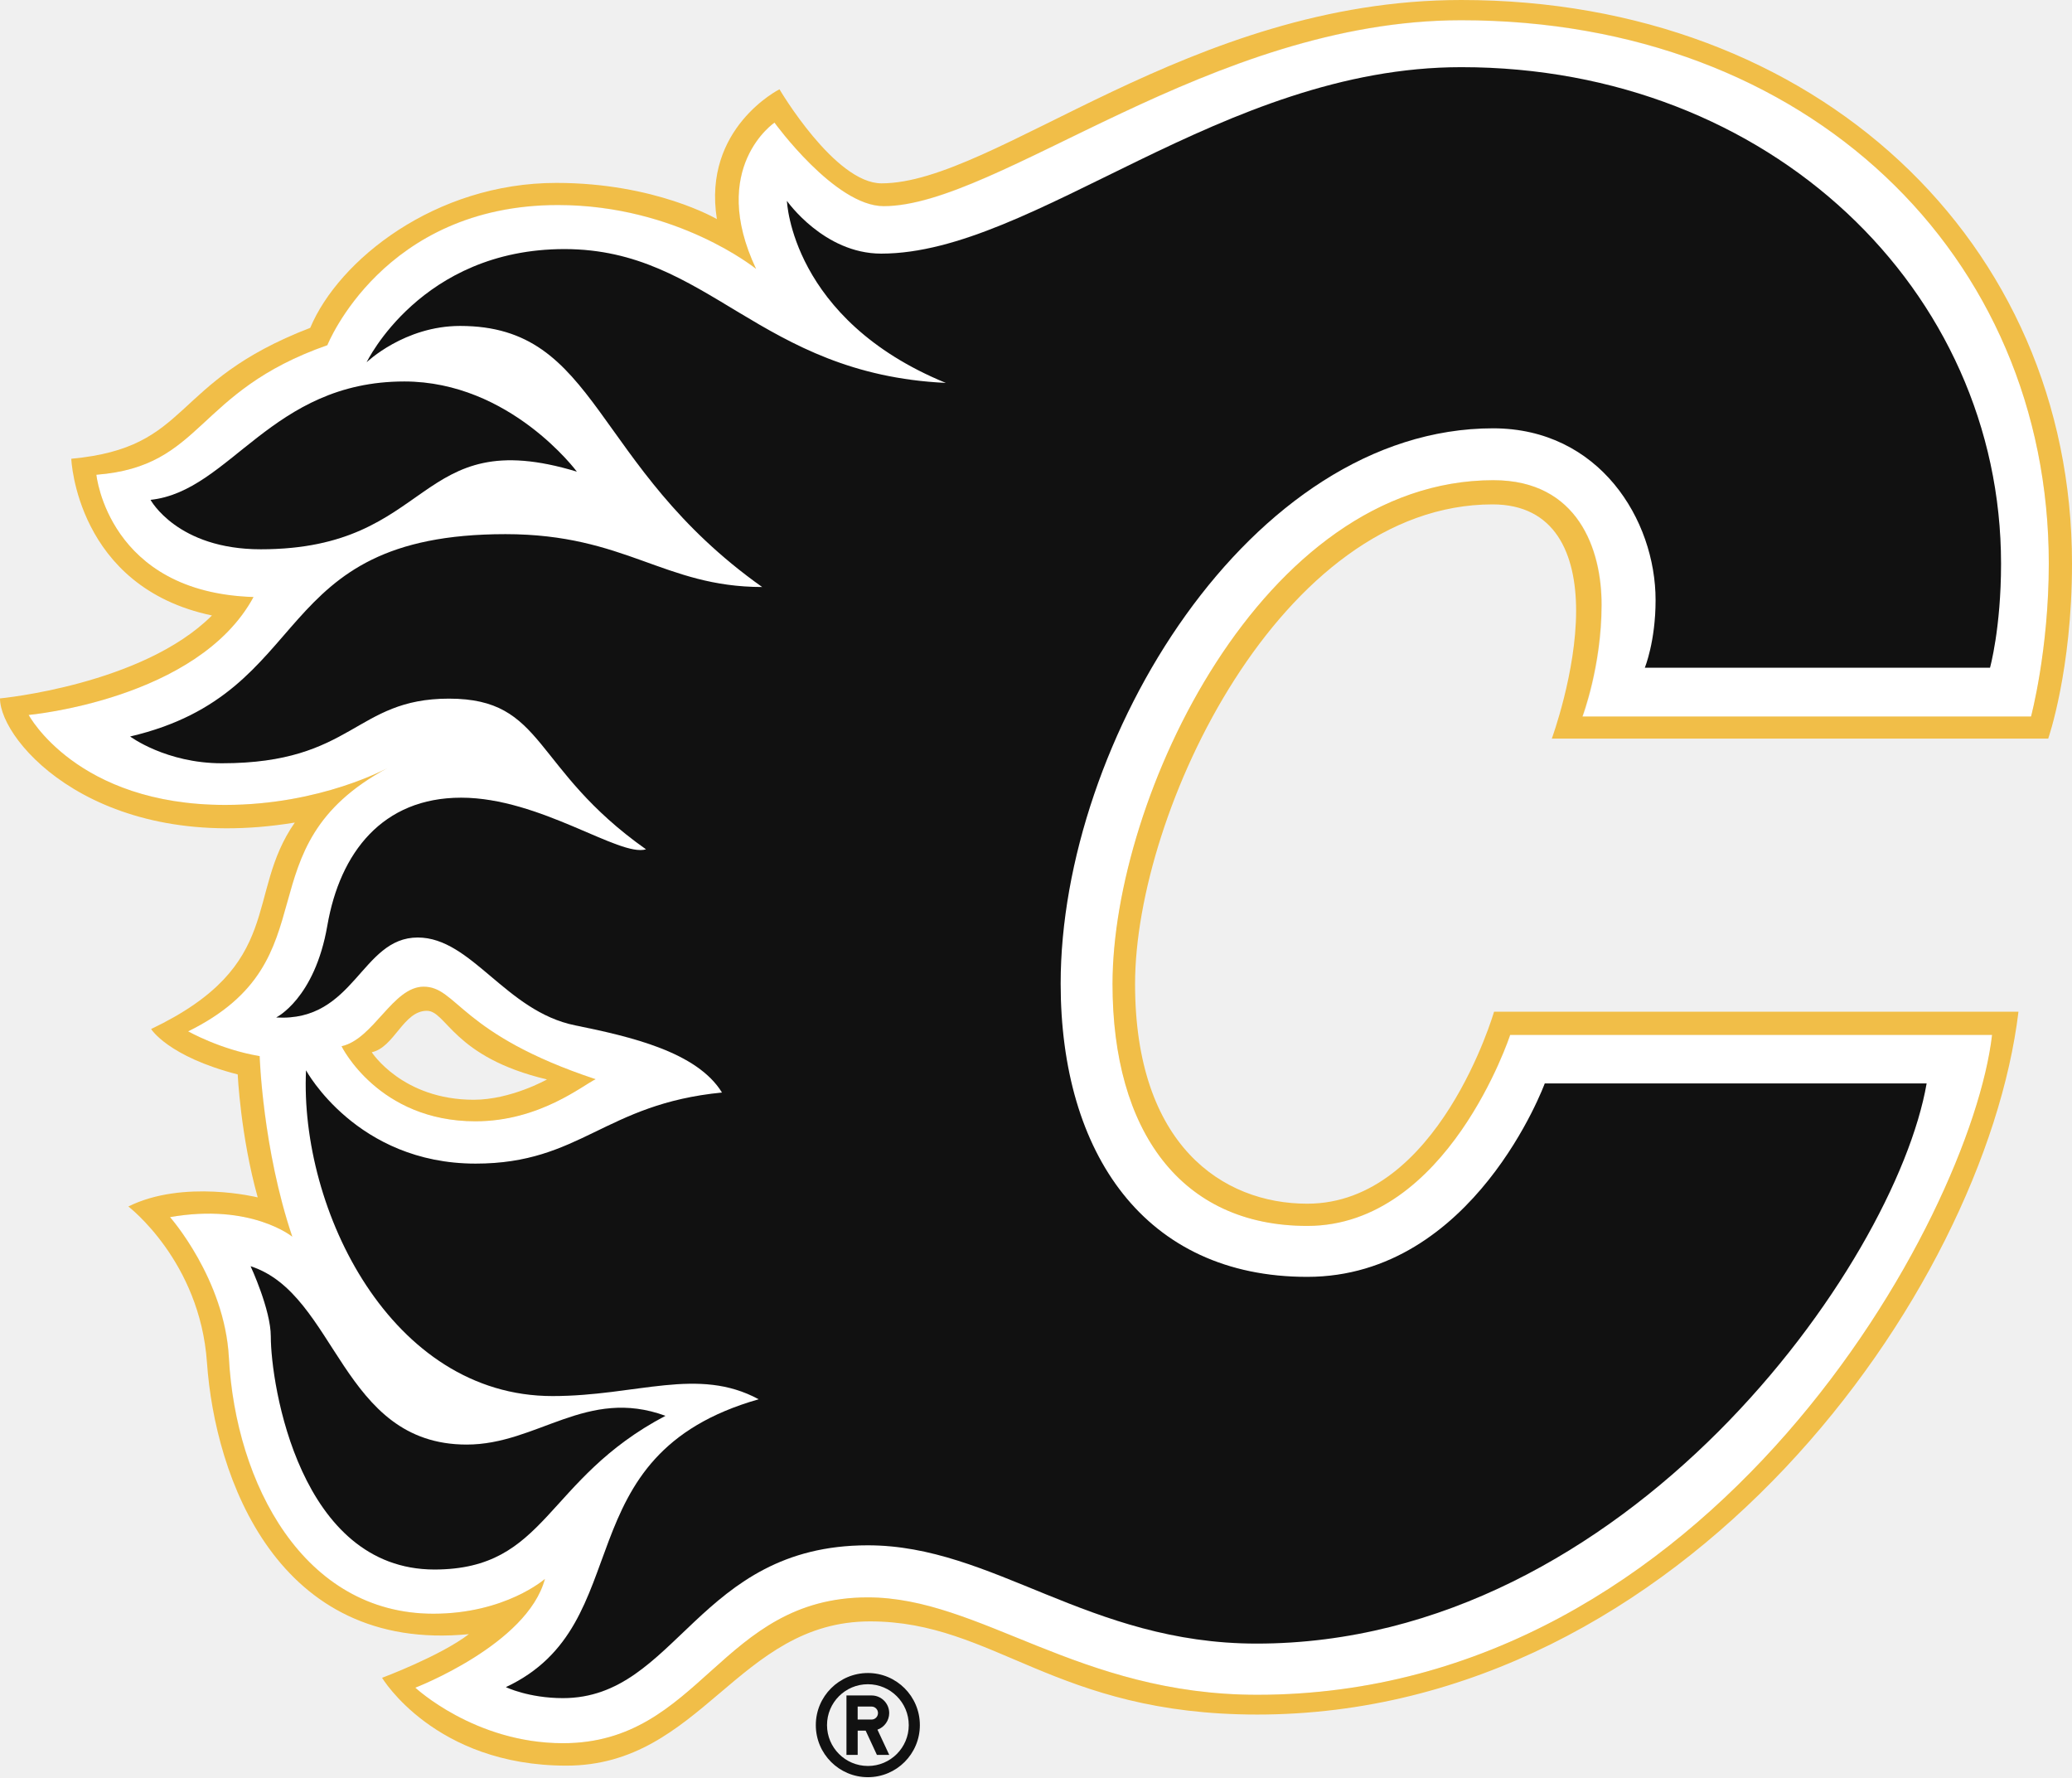
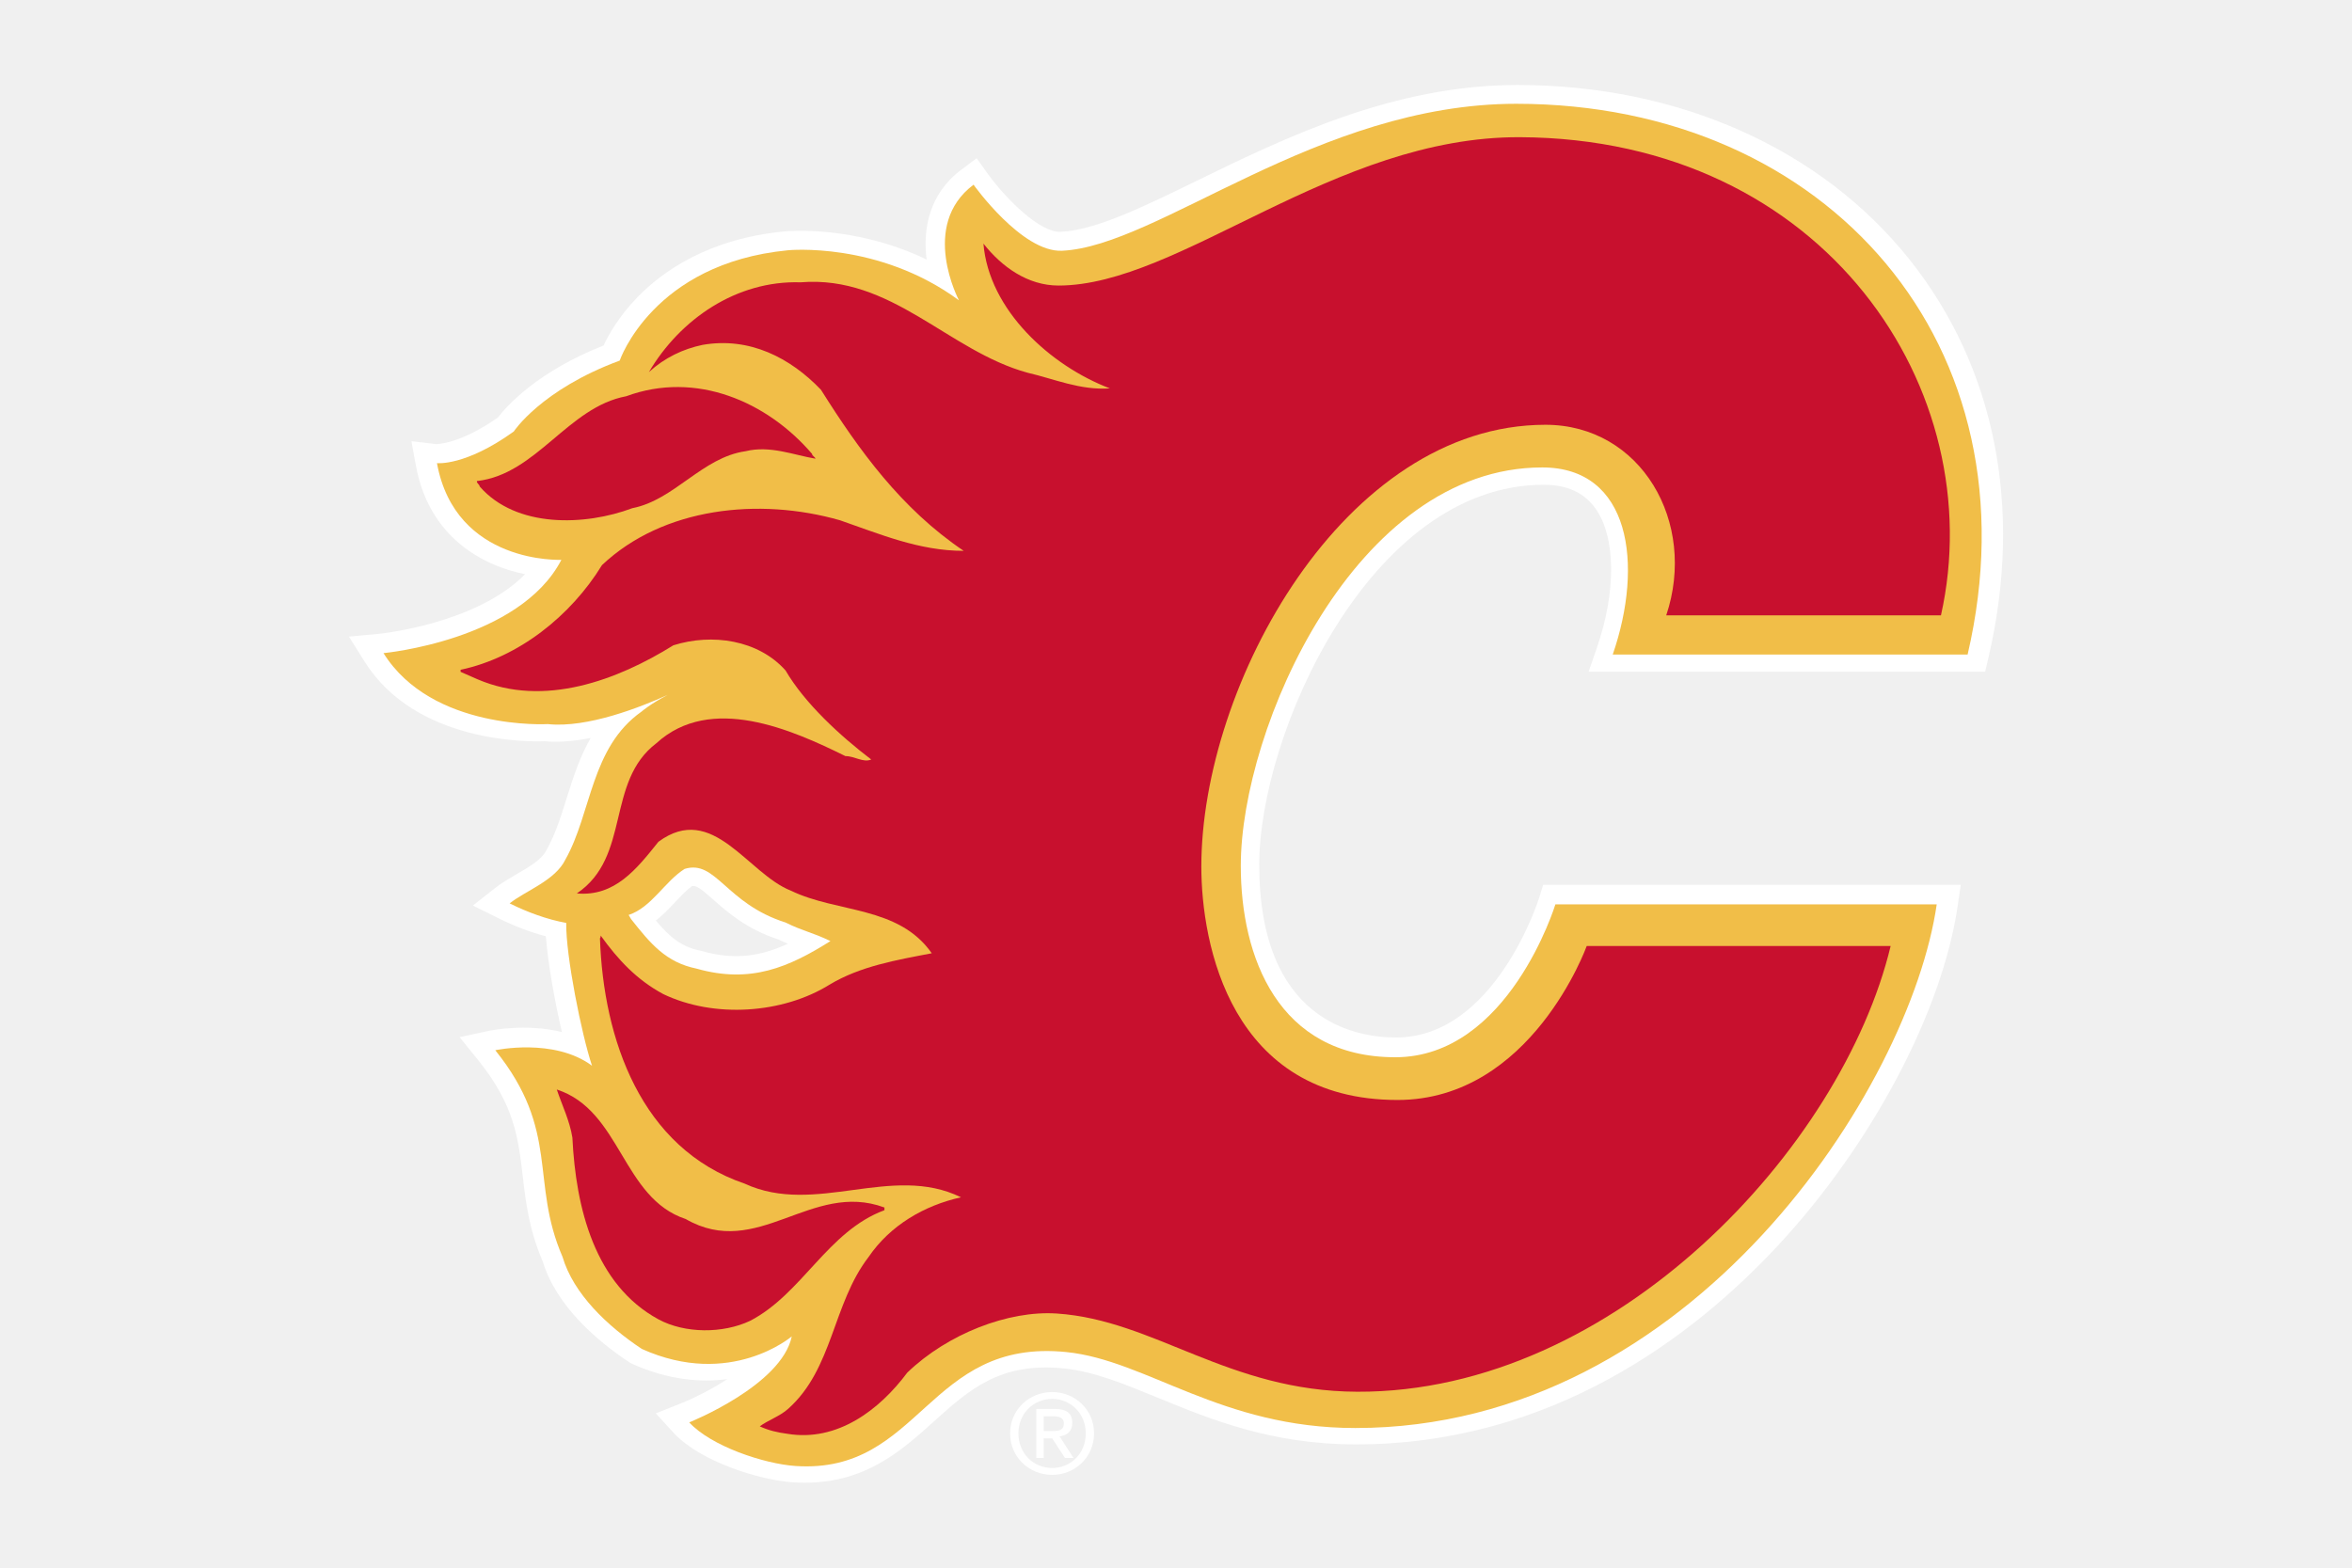
- <svg xmlns="http://www.w3.org/2000/svg" viewBox="0 0 246.37 211.29">
-   <path d="M241.512 85.213s2.113-7.91 2.113-18.194c0-36.613-28.558-64.59-69.87-64.59-29.774 0-55.058 22.1-68.67 22.1-5.796 0-12.98-9.928-12.98-9.928s-7.908 5.308-2.19 17.39c0 0-9.362-7.593-23.555-7.593-20.808 0-27.423 16.66-27.423 16.66-15.832 5.52-14.67 14.367-27.477 15.383 0 0 1.413 14.01 18.696 14.537C23.568 83.178 3.433 85 3.433 85s5.704 10.695 23.37 10.695c11.408 0 19.343-4.41 19.343-4.41-17.705 9.52-6.31 22.736-23.752 31.33 0 0 3.855 2.18 8.503 2.945 0 0 .33 10.985 3.882 21.468 0 0-4.9-4.014-14.538-2.324 0 0 6.496 7.34 6.998 16.69.792 14.97 8.86 30.46 24.307 30.46 8.57 0 13.27-4.134 13.27-4.134-2.087 7.803-15.41 12.926-15.41 12.926s7.065 6.602 17.56 6.602c16.4 0 18.723-17.336 36.244-17.336 13.415 0 24.995 11.58 46.304 11.58 53.882 0 84.856-56.708 87.378-78.454H179.59s-7.433 22.71-24.122 22.71c-15.025 0-23.158-11.276-23.158-28.757 0-22.142 17.81-59.903 45.3-59.903 10.048 0 12.873 8.2 12.873 14.867 0 7.25-2.27 13.256-2.27 13.256h53.3zM17.902 59.427c9.507-1.017 14.326-14.075 30.17-14.075 12.57 0 20.518 10.72 20.518 10.72-19.33-5.86-16.847 9.23-37.576 9.23-9.93 0-13.11-5.875-13.11-5.875zm33.762 127.146c-16.042 0-19.475-21.97-19.475-27.713 0-3.182-2.404-8.344-2.404-8.344 10.272 3.314 10.747 21.204 25.693 21.204 8.41 0 14.285-6.84 23.633-3.42-14.378 7.592-14.008 18.273-27.45 18.273zM177.53 50.95c-28.863 0-51.414 37.18-51.414 66.017 0 20.214 10.034 34.87 29.31 34.87 19.82 0 28.256-23 28.256-23h45.406c-3.75 21.586-35.728 66.596-79.668 66.596-19.99 0-31.278-11.685-46.237-11.685-20.2 0-22.696 18.168-36.243 18.168-4.08 0-6.786-1.307-6.786-1.307 16.03-7.514 6.602-27.543 30.064-34.224-7.275-3.92-14.484-.383-24.53-.383-19.185 0-30.065-22.155-29.3-38.725 0 0 6.008 11.09 20.162 11.09 12.517 0 15.29-7.09 29.298-8.45-2.958-4.818-10.827-6.653-17.455-7.987-8.265-1.69-12.32-10.47-18.722-10.47-6.76 0-7.472 10.062-16.833 9.507 0 0 4.58-2.218 6.1-10.932 1.492-8.674 6.55-15.197 15.897-15.197 9.414 0 18.814 7.103 21.97 6.126-13.64-9.638-11.924-17.916-23.424-17.916-11.21 0-11.315 7.684-27 7.684-6.654 0-10.906-3.182-10.906-3.182C37.814 82.322 31.57 63.494 60.1 63.494c14.313 0 18.83 6.285 30.527 6.285-20.373-14.446-19.343-31.042-35.913-31.042-6.64 0-11.117 4.317-11.117 4.317S50.04 29.6 67.112 29.6c17.217 0 23.066 14.855 45.34 15.898-18.38-7.526-18.894-21.64-18.894-21.64s4.383 6.27 11.21 6.27c18.14 0 40.56-22.167 68.972-22.167 36.69 0 64.18 26.54 64.18 59.032 0 7.71-1.32 12.398-1.32 12.398h-41.035s1.28-3.103 1.28-8.04c.014-9.56-6.694-20.4-19.316-20.4zM40.612 124.388c3.816-.845 6.087-7.09 9.77-7.09 3.974 0 4.304 5.664 20.438 10.998-1.49.687-6.667 5.004-14.285 5.004-11.552.012-15.922-8.913-15.922-8.913z" fill="#FFF" />
-   <path d="M103.196 198.905a6.192 6.192 0 0 0 0 12.384c3.419 0 6.18-2.774 6.18-6.193 0-3.42-2.774-6.192-6.18-6.192zm0 11.05a4.864 4.864 0 0 1-4.86-4.858c0-2.693 2.18-4.86 4.86-4.86s4.86 2.18 4.86 4.86a4.858 4.858 0 0 1-4.86 4.86z" fill="#111" />
-   <path d="M105.73 203.67c0-1.16-.936-2.098-2.098-2.098h-2.984v7.064h1.334v-2.878h.95l1.335 2.878h1.466l-1.4-2.997a2.101 2.101 0 0 0 1.398-1.97zm-2.1.767h-1.65v-1.545h1.65c.423 0 .767.343.767.766a.77.77 0 0 1-.766.78z" fill="#111" />
-   <path d="M243.545 87.8s2.825-8.093 2.825-20.794C246.37 28.73 215.937 0 173.753 0c-32.295 0-55.44 21.798-68.934 21.798-5.56 0-12.135-11.183-12.135-11.183S83.51 15.21 85.24 26.05c0 0-7.29-4.304-19.093-4.304-14.418 0-25.89 9.19-29.258 17.23-16.9 6.51-13.957 14.22-28.414 15.566 0 0 .594 15.25 16.728 18.63C16.94 81.437 0 83.034 0 83.034c0 5.202 11.764 18.603 35.054 14.76-5.98 8.583-1.043 16.888-17.085 24.546 0 0 1.993 3.26 10.297 5.4 0 0 .33 7.275 2.377 14.616 0 0-8.806-2.18-15.382 1.083 0 0 8.516 6.495 9.348 18.55.95 13.61 8.33 34.538 31.146 32.294-3.446 2.627-10.325 5.19-10.325 5.19s6.246 10.443 21.918 10.443c16.055 0 20.386-17.15 36.11-17.15 14.815 0 21.905 11.076 46.027 11.076 50.62 0 86.494-50.198 90.52-83.563H177.65s-6.602 22.828-22.208 22.828c-10.114 0-20.478-7.01-20.478-26.116 0-20.504 17.39-57.024 42.5-57.024 7.46 0 9.943 5.862 9.943 12.65 0 7.34-2.89 15.196-2.89 15.196h59.03V87.8zm-65.963-30.71c-27.49 0-45.3 37.748-45.3 59.903 0 17.48 8.133 28.756 23.158 28.756 16.69 0 24.122-22.71 24.122-22.71h57.302c-2.522 21.746-33.496 78.453-87.378 78.453-21.297 0-32.89-11.58-46.303-11.58-17.52 0-19.858 17.337-36.243 17.337-10.496 0-17.56-6.602-17.56-6.602s13.322-5.123 15.408-12.926c0 0-4.7 4.133-13.27 4.133-15.433 0-23.514-15.487-24.306-30.46-.502-9.335-6.998-16.69-6.998-16.69 9.638-1.69 14.537 2.325 14.537 2.325-3.537-10.483-3.88-21.468-3.88-21.468-4.648-.766-8.504-2.944-8.504-2.944 17.44-8.595 6.06-21.812 23.752-31.33 0 0-7.935 4.41-19.343 4.41C9.11 95.697 3.405 85 3.405 85s20.135-1.82 26.738-14.02c-17.27-.528-18.683-14.537-18.683-14.537 12.807-1.003 11.632-9.863 27.462-15.408 0 0 6.615-16.662 27.423-16.662 14.207 0 23.554 7.592 23.554 7.592-5.705-12.068 2.19-17.39 2.19-17.39s7.184 9.93 12.98 9.93c13.6 0 38.896-22.102 68.67-22.102 41.312 0 69.87 27.977 69.87 64.59 0 10.298-2.112 18.194-2.112 18.194h-53.34s2.27-6.007 2.27-13.256c.027-6.627-2.812-14.84-12.846-14.84z" fill="#F1BE48" />
-   <path d="M40.613 124.387s4.37 8.925 15.923 8.925c7.63 0 12.807-4.317 14.286-5.004-16.134-5.347-16.464-10.998-20.438-10.998-3.67-.013-5.955 6.232-9.77 7.077zm24.426 3.947s-4.28 2.416-8.702 2.416c-8.503 0-12.134-5.65-12.134-5.65 2.693-.582 3.75-4.926 6.55-4.926 2.35 0 3.102 5.507 14.285 8.16z" fill="#F1BE48" />
-   <path d="M236.613 79.417s1.32-4.7 1.32-12.398c0-32.494-27.49-59.032-64.18-59.032-28.4 0-50.832 22.168-68.973 22.168-6.826 0-11.21-6.27-11.21-6.27s.503 14.1 18.895 21.64c-22.287-1.057-28.123-15.91-45.353-15.91-17.072 0-23.515 13.453-23.515 13.453s4.476-4.318 11.117-4.318c16.57 0 15.54 16.596 35.913 31.04-11.698 0-16.213-6.284-30.526-6.284-28.53 0-22.286 18.828-44.626 24.056 0 0 4.265 3.182 10.906 3.182 15.685 0 15.778-7.684 27-7.684 11.5 0 9.784 8.278 23.436 17.917-3.156.95-12.57-6.14-21.983-6.14-9.348 0-14.405 6.522-15.91 15.197-1.505 8.714-6.087 10.932-6.087 10.932 9.36.554 10.074-9.507 16.834-9.507 6.404 0 10.457 8.78 18.722 10.444 6.628 1.347 14.497 3.17 17.455 7.988-14.01 1.36-16.78 8.45-29.298 8.45-14.155 0-20.162-11.09-20.162-11.09-.766 16.57 10.114 38.724 29.298 38.724 10.048 0 17.27-3.54 24.53.382-23.46 6.68-14.034 26.71-30.063 34.223 0 0 2.693 1.307 6.786 1.307 13.56 0 16.04-18.168 36.242-18.168 14.946 0 26.248 11.685 46.237 11.685 43.94 0 75.917-45.01 79.667-66.598H183.68s-8.436 23-28.254 23c-19.277 0-29.31-14.655-29.31-34.87 0-28.835 22.55-66.015 51.412-66.015 12.622 0 19.33 10.853 19.33 20.425 0 4.938-1.282 8.04-1.282 8.04h41.035v.025z" fill="#111" />
-   <path d="M68.59 56.074s-7.935-10.72-20.518-10.72c-15.844 0-20.676 13.057-30.17 14.074 0 0 3.17 5.875 13.1 5.875 20.74 0 18.26-15.092 37.588-9.23zm10.536 112.253c-9.36-3.433-15.223 3.42-23.634 3.42-14.96 0-15.42-17.89-25.693-21.204 0 0 2.402 5.162 2.402 8.344 0 5.73 3.433 27.713 19.475 27.713 13.428-.027 13.058-10.708 27.45-18.273z" fill="#111" />
+ <svg xmlns="http://www.w3.org/2000/svg" fill="none" viewBox="0 0 960 640">
+   <path fill="#fff" d="M779.32 105.862c-36.083-45.23-94.381-71.17-159.943-71.17-50.71 0-94.984 21.596-130.558 38.95-22.405 10.93-41.757 20.368-55.919 20.995-8.497.398-22.557-13.7-29.816-23.815l-4.45-6.222-6.141 4.582c-13.31 9.933-15.852 24.284-14.284 36.778-29.378-14.164-56.727-11.616-58.065-11.484-30.848 2.98-49.568 16.18-59.84 26.729-7.697 7.904-11.963 15.583-13.961 19.85-27.287 10.728-39.758 25.01-43.1 29.382-16.113 11.258-25.363 10.85-25.247 10.865l-10.066-1.19 1.817 9.923c5.332 29.128 27.008 40.869 44.584 44.367-19.893 20.365-59.37 24.328-59.818 24.37l-12.091 1.117 6.434 10.249c20.944 33.353 67.194 32.713 73.462 32.457 5.895.55 12.346-.066 18.77-1.324-4.583 8.008-7.315 16.703-9.861 24.803-2.364 7.526-4.598 14.632-8.007 20.638l-.22.42c-1.825 3.758-7.122 6.832-12.245 9.808-2.926 1.7-5.955 3.46-8.503 5.467l-9.228 7.263 10.522 5.24c6.323 3.15 12.983 5.673 19.264 7.323.799 10.883 3.612 26.508 6.538 39.09-14.728-3.618-29.096-.634-29.913-.459l-11.844 2.55 7.589 9.398c14.78 18.308 16.358 31.767 18.185 47.352 1.254 10.704 2.55 21.77 8.141 34.775 5.674 18.46 22.35 32.594 35.396 41.228l1.072.59c14.896 6.673 28.11 7.686 38.915 6.26-6.53 4.23-13.624 7.772-19.18 9.99l-10.047 3.997 7.3 7.948c10.834 11.795 35.215 19.309 48.656 20.198a74.6 74.6 0 0 0 4.846.16c24.948 0 39.57-13.175 52.56-24.878 14.55-13.112 27.12-24.44 53.267-21.776 12.177 1.241 24.21 6.182 38.145 11.905 21.814 8.956 46.54 19.108 80.996 19.108 79.97 0 137.802-44.133 172.234-81.157 38.331-41.218 67.146-95.696 73.403-138.792l1.238-8.514H629.865l-1.62 5.271c-.176.57-18.007 57.077-58.441 57.077-16.785 0-55.826-6.879-55.826-70.587 0-53.242 45.191-155.062 116.04-155.062 9.594 0 16.522 3.159 21.179 9.657 8.307 11.59 8.556 33.872.633 56.768l-3.416 9.876h161.854l1.348-5.761c14.245-60.882 2.776-118.621-32.296-162.583ZM321.587 385.285c-11.206 5.158-21.857 6.754-35.196 2.957l-.555-.133c-7.815-1.592-12.51-5.608-18.144-12.298 2.993-2.344 5.565-5.07 7.964-7.615 2.348-2.49 4.582-4.86 6.848-6.506 1.755-.177 3.458.987 8.615 5.558 5.75 5.099 13.594 12.051 26.69 16.316a71.713 71.713 0 0 0 3.778 1.72v.001Z" />
+   <path fill="#F1BE48" d="M803.109 267.206C832.468 141.136 746.047 42.37 618.888 42.37c-81.14 0-146.145 58.248-185.416 59.998-16.394.73-36.107-26.965-36.107-26.965-22.207 16.655-5.955 47.195-5.955 47.195-32.907-24.195-69.864-20.419-69.864-20.419-55.12 5.35-68.603 45.03-68.603 45.03-32.141 11.897-43.245 28.954-43.245 28.954-19.852 14.276-31.345 12.91-31.345 12.91 7.552 41.46 50.786 39.472 50.786 39.472-17.061 32.932-72.606 38.094-72.606 38.094 19.83 31.736 67.045 28.966 67.045 28.966 16.147 1.725 38.112-7 48.932-11.91-7.239 3.79-10.616 6.78-10.616 6.78-20.837 14.653-20.372 41.398-31.119 60.432-4.135 8.554-16.133 12.652-22.754 17.889 7.166 3.588 15.358 6.596 23.09 7.98-.195 13.27 6.235 45.453 10.525 58.3-15.478-11.507-39.472-6.32-39.472-6.32 26.59 33.095 14.087 53.527 27.428 84.319 4.497 15.232 18.395 28.325 32.368 37.615 36.212 16.303 61.216-5.124 61.216-5.124-4.157 20.048-41.851 35.117-41.851 35.117 8.831 9.662 30.493 16.944 43.45 17.806 51.155 3.361 53.794-52.312 110.51-46.515 32.891 3.367 63.029 31.006 117.915 31.006 137.312 0 226.49-138.998 237.297-213.775H634.849s-19.084 62.409-65.341 62.409c-47.9 0-63.063-41.078-63.063-78.114 0-56.302 46.754-162.671 123.041-162.671 35.967 0 41.493 39.453 28.779 76.376h144.844v.001ZM284.342 395.444c-12.568-2.559-18.86-10.236-26.765-20.233l-.988-1.693c9.305-3.033 14.72-13.663 22.852-18.793 12.8-3.956 16.778 14.167 41.185 21.883 6.974 3.482 11.125 4.076 18.332 7.576-16.853 10.61-32.528 17.542-54.616 11.26Z" />
+   <path fill="#C8102E" d="M332.865 187.256c-8.587-1.396-18.562-5.541-28.534-3.052-17.715 2.497-29.077 19.937-46.23 23.255-19.131 7.197-47.362 8.303-62.319-8.86 0-.828-1.364-1.384-1.105-2.212 24.366-2.774 37.105-30.186 60.921-34.622 28.522-10.515 57.6 2.212 75.868 23.545 0 .827 1.115 1.106 1.4 1.946h-.001Zm-52.986 310.406c29.344 16.897 51.218-15.779 81.12-4.707v1.105c-23.232 8.588-33.485 34.066-54.812 45.15-11.08 5.25-26.584 5.25-37.39-.575-26.021-14.11-33.769-45.396-35.169-74.205-1.096-6.92-4.138-12.998-6.369-19.646 26.316 8.569 26.594 44.296 52.62 52.878Z" />
+   <path fill="#C8102E" d="M792.226 251.206c20.498-91.47-46.963-194.59-171.755-195.198-76.17-.369-138.882 60.565-188.444 60.565-12.586 0-23.198-7.687-30.625-17.123 2.229 27.198 27.471 49.94 51.614 59.115-12.206.817-22.756-3.9-33.575-6.396-32.469-8.879-55.522-39.96-92.695-36.913-26.081-.83-49.116 14.996-61.883 36.64 6.39-5.838 13.884-9.429 21.93-11.107 19.14-3.331 35.786 5.269 48.28 18.315 15.544 24.697 32.75 48.565 58.277 65.777-18.318 0-34.409-6.94-50.497-12.482-33.04-9.448-72.167-5.288-97.146 18.302-12.76 20.822-34.134 37.748-57.707 42.733v.848l6.925 3.04c27.208 11.664 57.171.278 79.921-13.881 15.823-4.99 34.7-2.204 45.795 10.284 7.764 13.31 22.212 26.641 34.962 36.337-3.333 1.393-6.664-1.388-10.54-1.388-21.917-10.81-54.952-25.52-77.144-5.262-20.81 15.82-10.272 46.35-32.477 61.326 15.549 1.386 24.427-9.993 33.306-21.088 22.206-16.376 36.353 13.045 54.113 19.98 18.88 9.15 43.85 6.098 57.45 25.534-14.445 2.766-29.15 5.274-41.634 12.766-19.147 11.924-47.176 13.88-67.991 3.882-10.817-5.845-18.311-13.882-25.514-23.875 0 .291 0 .842-.292 1.115 1.397 41.086 16.642 85.756 59.116 100.182 28.86 13.31 59.923-8.333 88.249 5.554-14.99 3.338-28.862 11.374-37.753 24.413-14.7 19.15-14.426 45.519-32.74 61.895-3.327 3.046-8.32 4.711-11.642 7.206 3.607 1.666 7.203 2.508 11.363 3.052 20.268 3.332 37.468-9.72 48.839-24.982 16.391-15.813 41.247-25.463 61.065-24.133 39.998 2.692 69.805 31.74 122.614 31.93 105.16.399 197.978-99.81 217.698-181.963h-124.05s-22.583 62.852-77.209 62.852c-68.177 0-80.089-63.676-80.089-95.289 0-74.23 58.216-180.354 140.465-180.354 39.028 0 61.996 39.852 49.294 77.79l112.126.001Z" />
+   <path fill="#fff" d="M415.679 585.156c0-8.006 6.054-14.066 13.792-14.066 7.646 0 13.703 6.06 13.703 14.066 0 8.145-6.057 14.142-13.703 14.142-7.738 0-13.791-5.997-13.791-14.142h-.001Zm13.792 16.954c9.226 0 17.09-7.147 17.09-16.954 0-9.719-7.864-16.866-17.09-16.866-9.314 0-17.184 7.147-17.184 16.866 0 9.807 7.87 16.954 17.184 16.954Zm-3.472-14.904h3.453l5.24 8h3.472l-5.676-8.81c2.932-.368 5.18-1.935 5.18-5.507 0-3.929-2.343-5.683-7.047-5.683h-7.622v20h3v-8Zm0-3v-6h4.007c2.043 0 4.218.44 4.218 2.855 0 2.975-2.22 3.145-4.717 3.145h-3.508Z" />
</svg>
